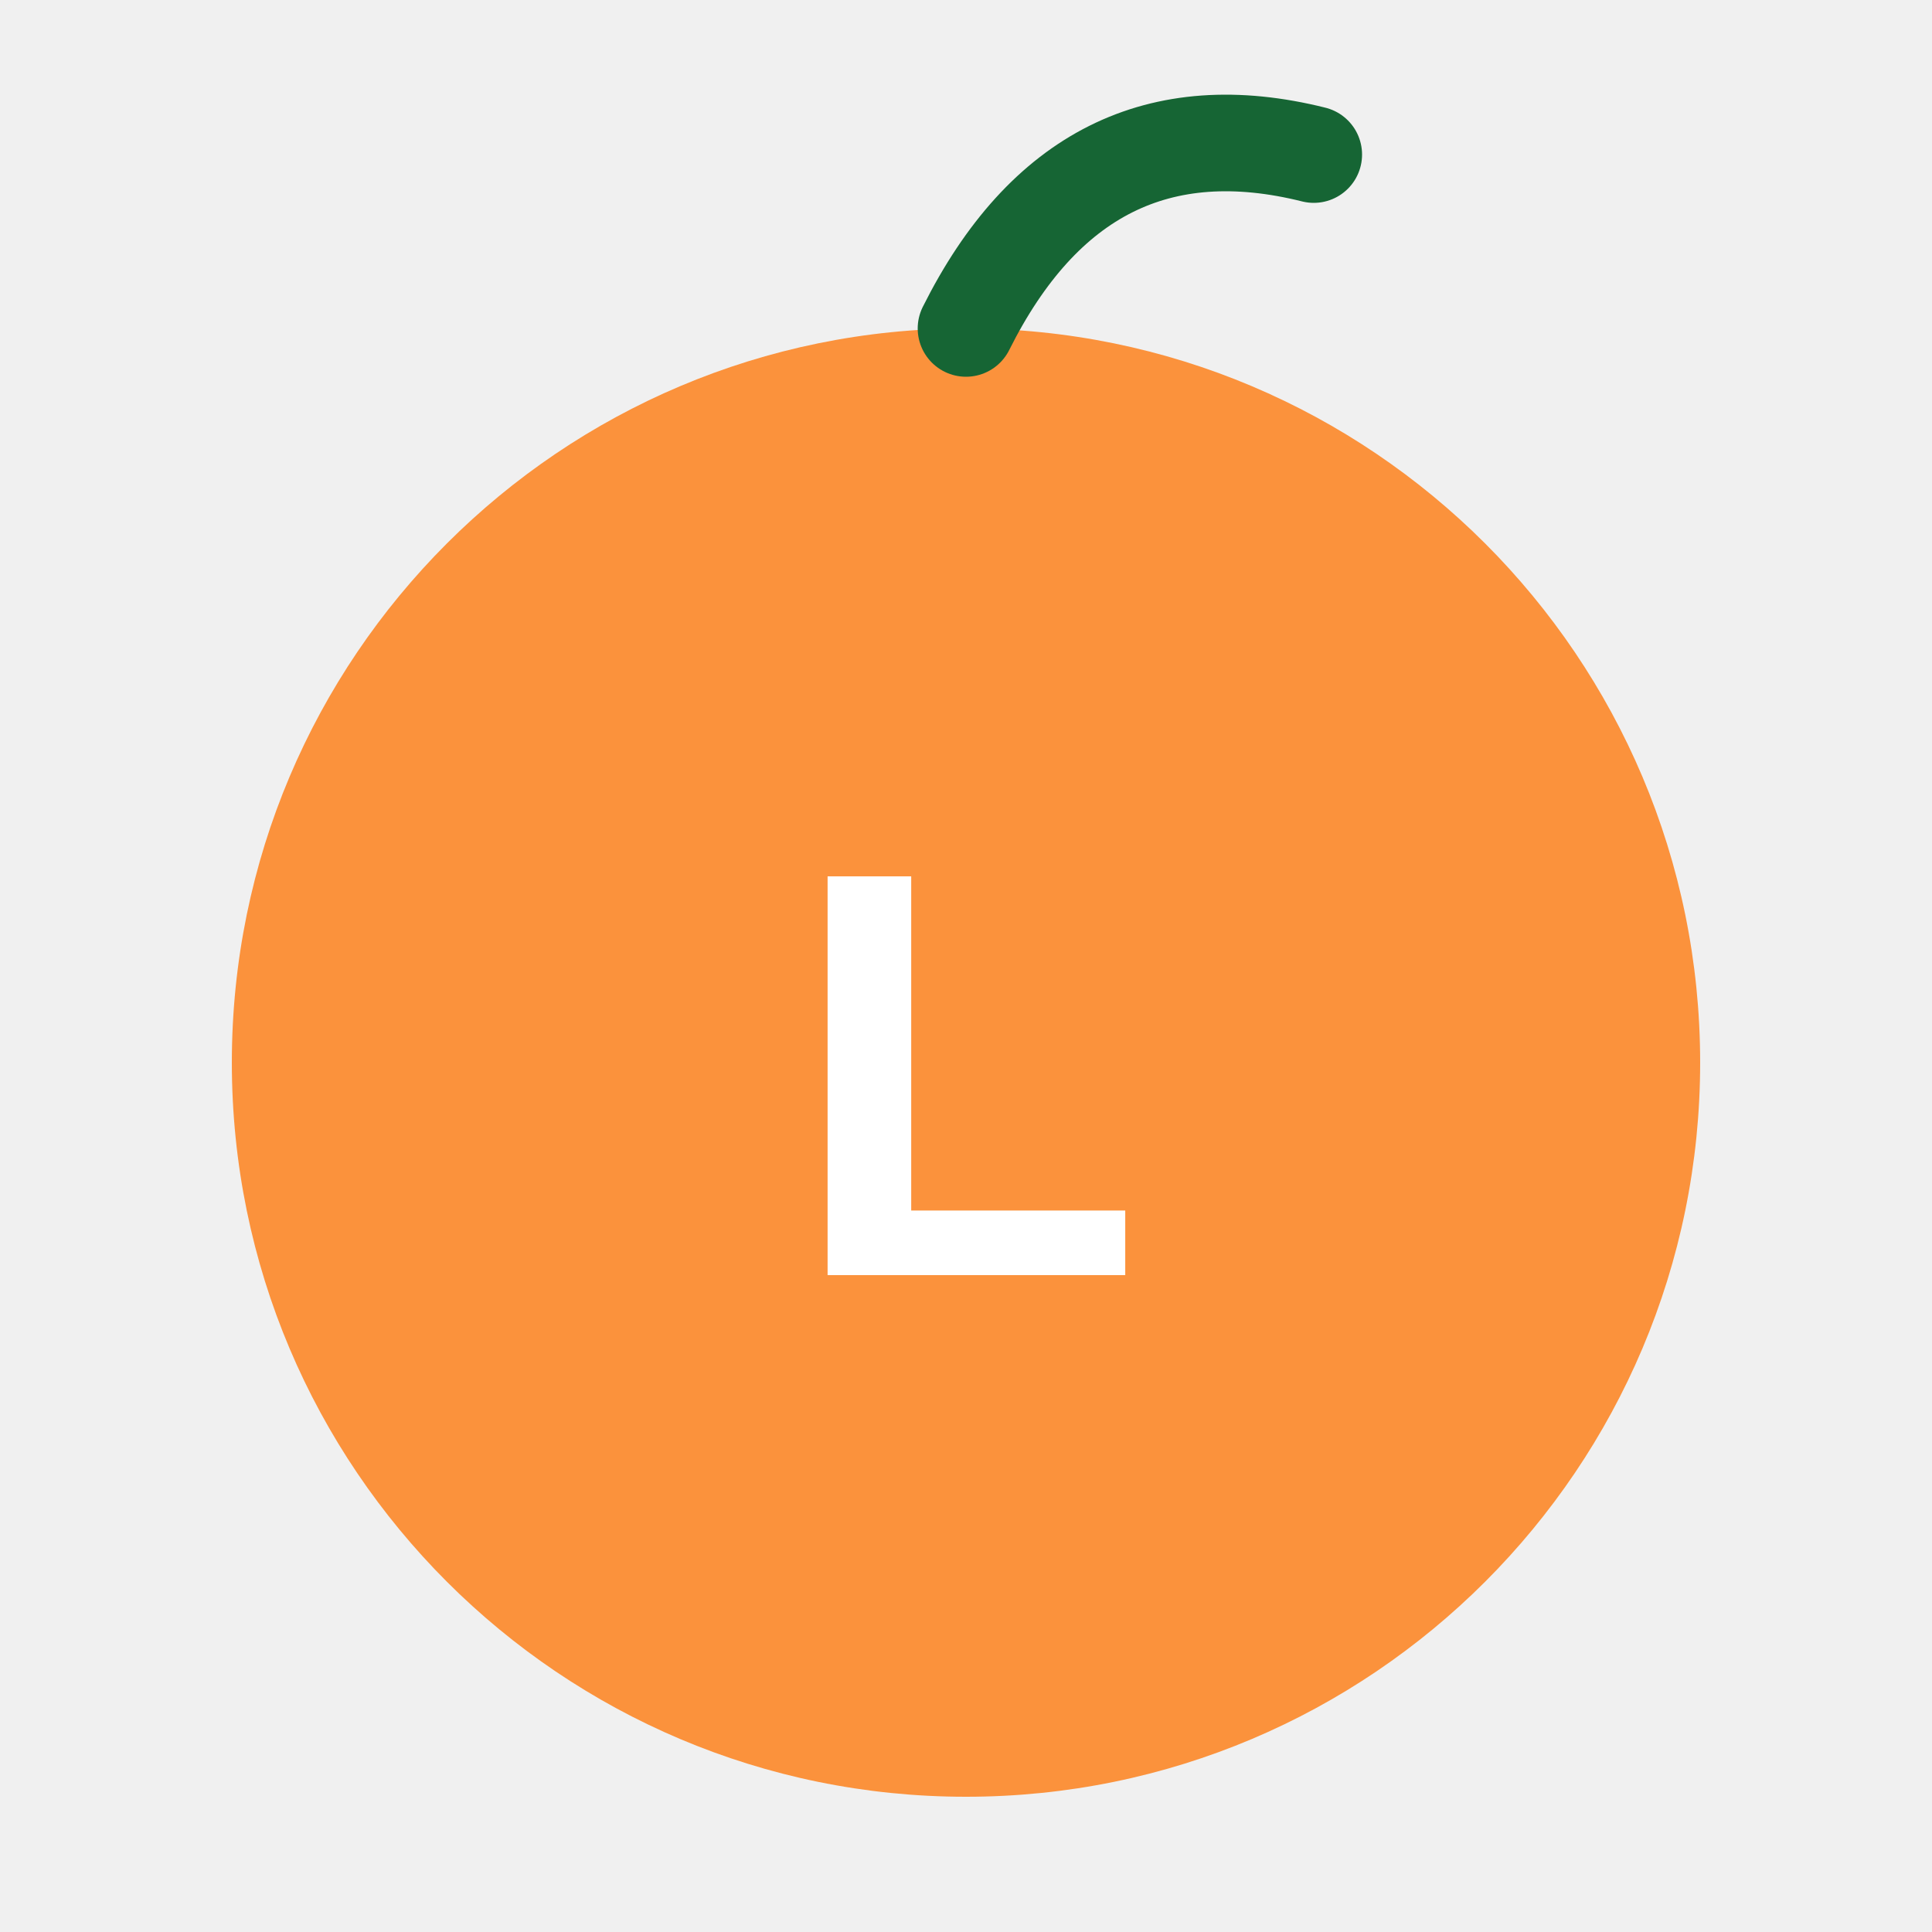
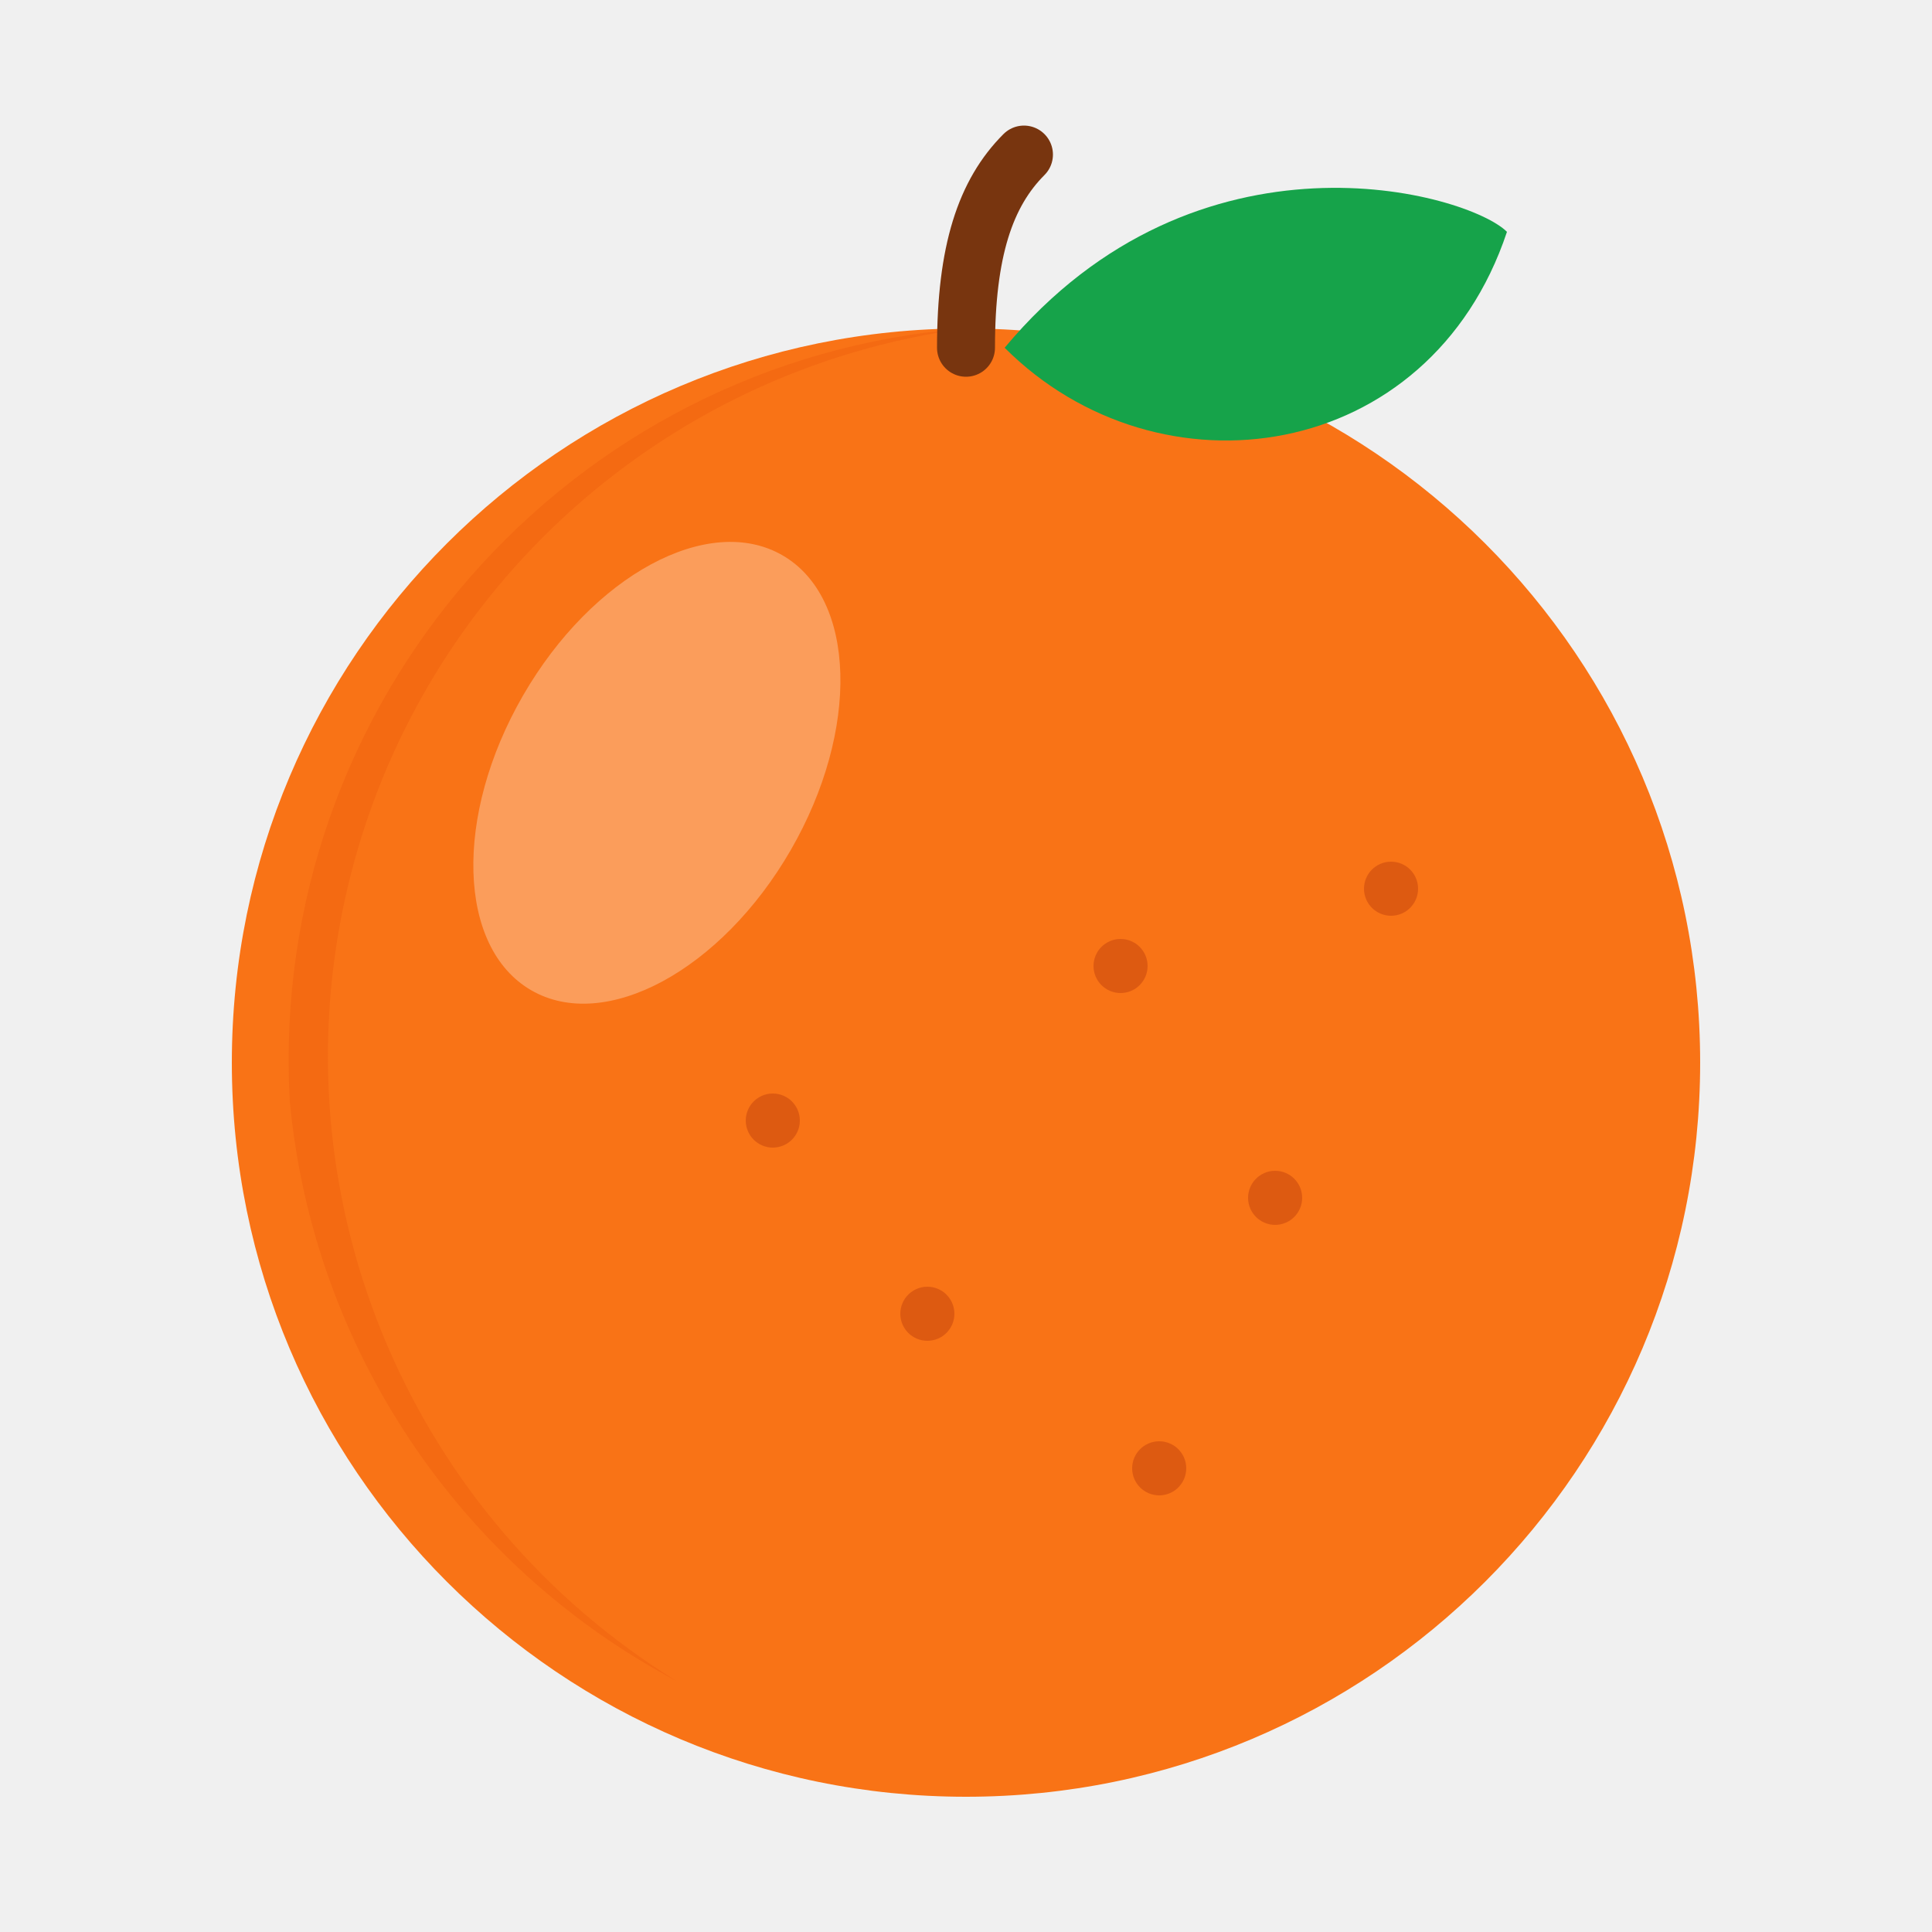
<svg xmlns="http://www.w3.org/2000/svg" viewBox="0 0 100 100">
-   <circle cx="50" cy="55" r="38" fill="#fb923c" />
-   <path d="M50 17 Q56 5 68 8" stroke="#166534" stroke-width="5" fill="none" stroke-linecap="round" />
-   <text x="50" y="66" font-size="30" text-anchor="middle" fill="#fff" font-family="Arial" font-weight="bold">L</text>
+   <circle cx="50" cy="55" r="38" fill="#f97316" />
+   <path d="M50 17a38 38 0 0 0-35 40 38 38 0 0 0 20 30A38 38 0 0 1 50 17z" fill="#ea580c" opacity=".35" />
+   <ellipse cx="34" cy="40" rx="8" ry="13" fill="#fff" opacity=".3" transform="rotate(30 34 40)" />
+   <g fill="#c2410c" opacity=".5">
+     <circle cx="58" cy="50" r="1.4" />
+     <circle cx="66" cy="62" r="1.4" />
+     <circle cx="48" cy="68" r="1.4" />
+     <circle cx="60" cy="76" r="1.4" />
+     <circle cx="72" cy="46" r="1.4" />
+     <circle cx="40" cy="58" r="1.4" />
+   </g>
+   <path d="M50 18c0-5 1-8 3-10" stroke="#78350f" stroke-width="3" fill="none" stroke-linecap="round" />
+   <path d="M52 18c10-12 24-8 26-6-4 12-18 14-26 6z" fill="#16a34a" />
</svg>
